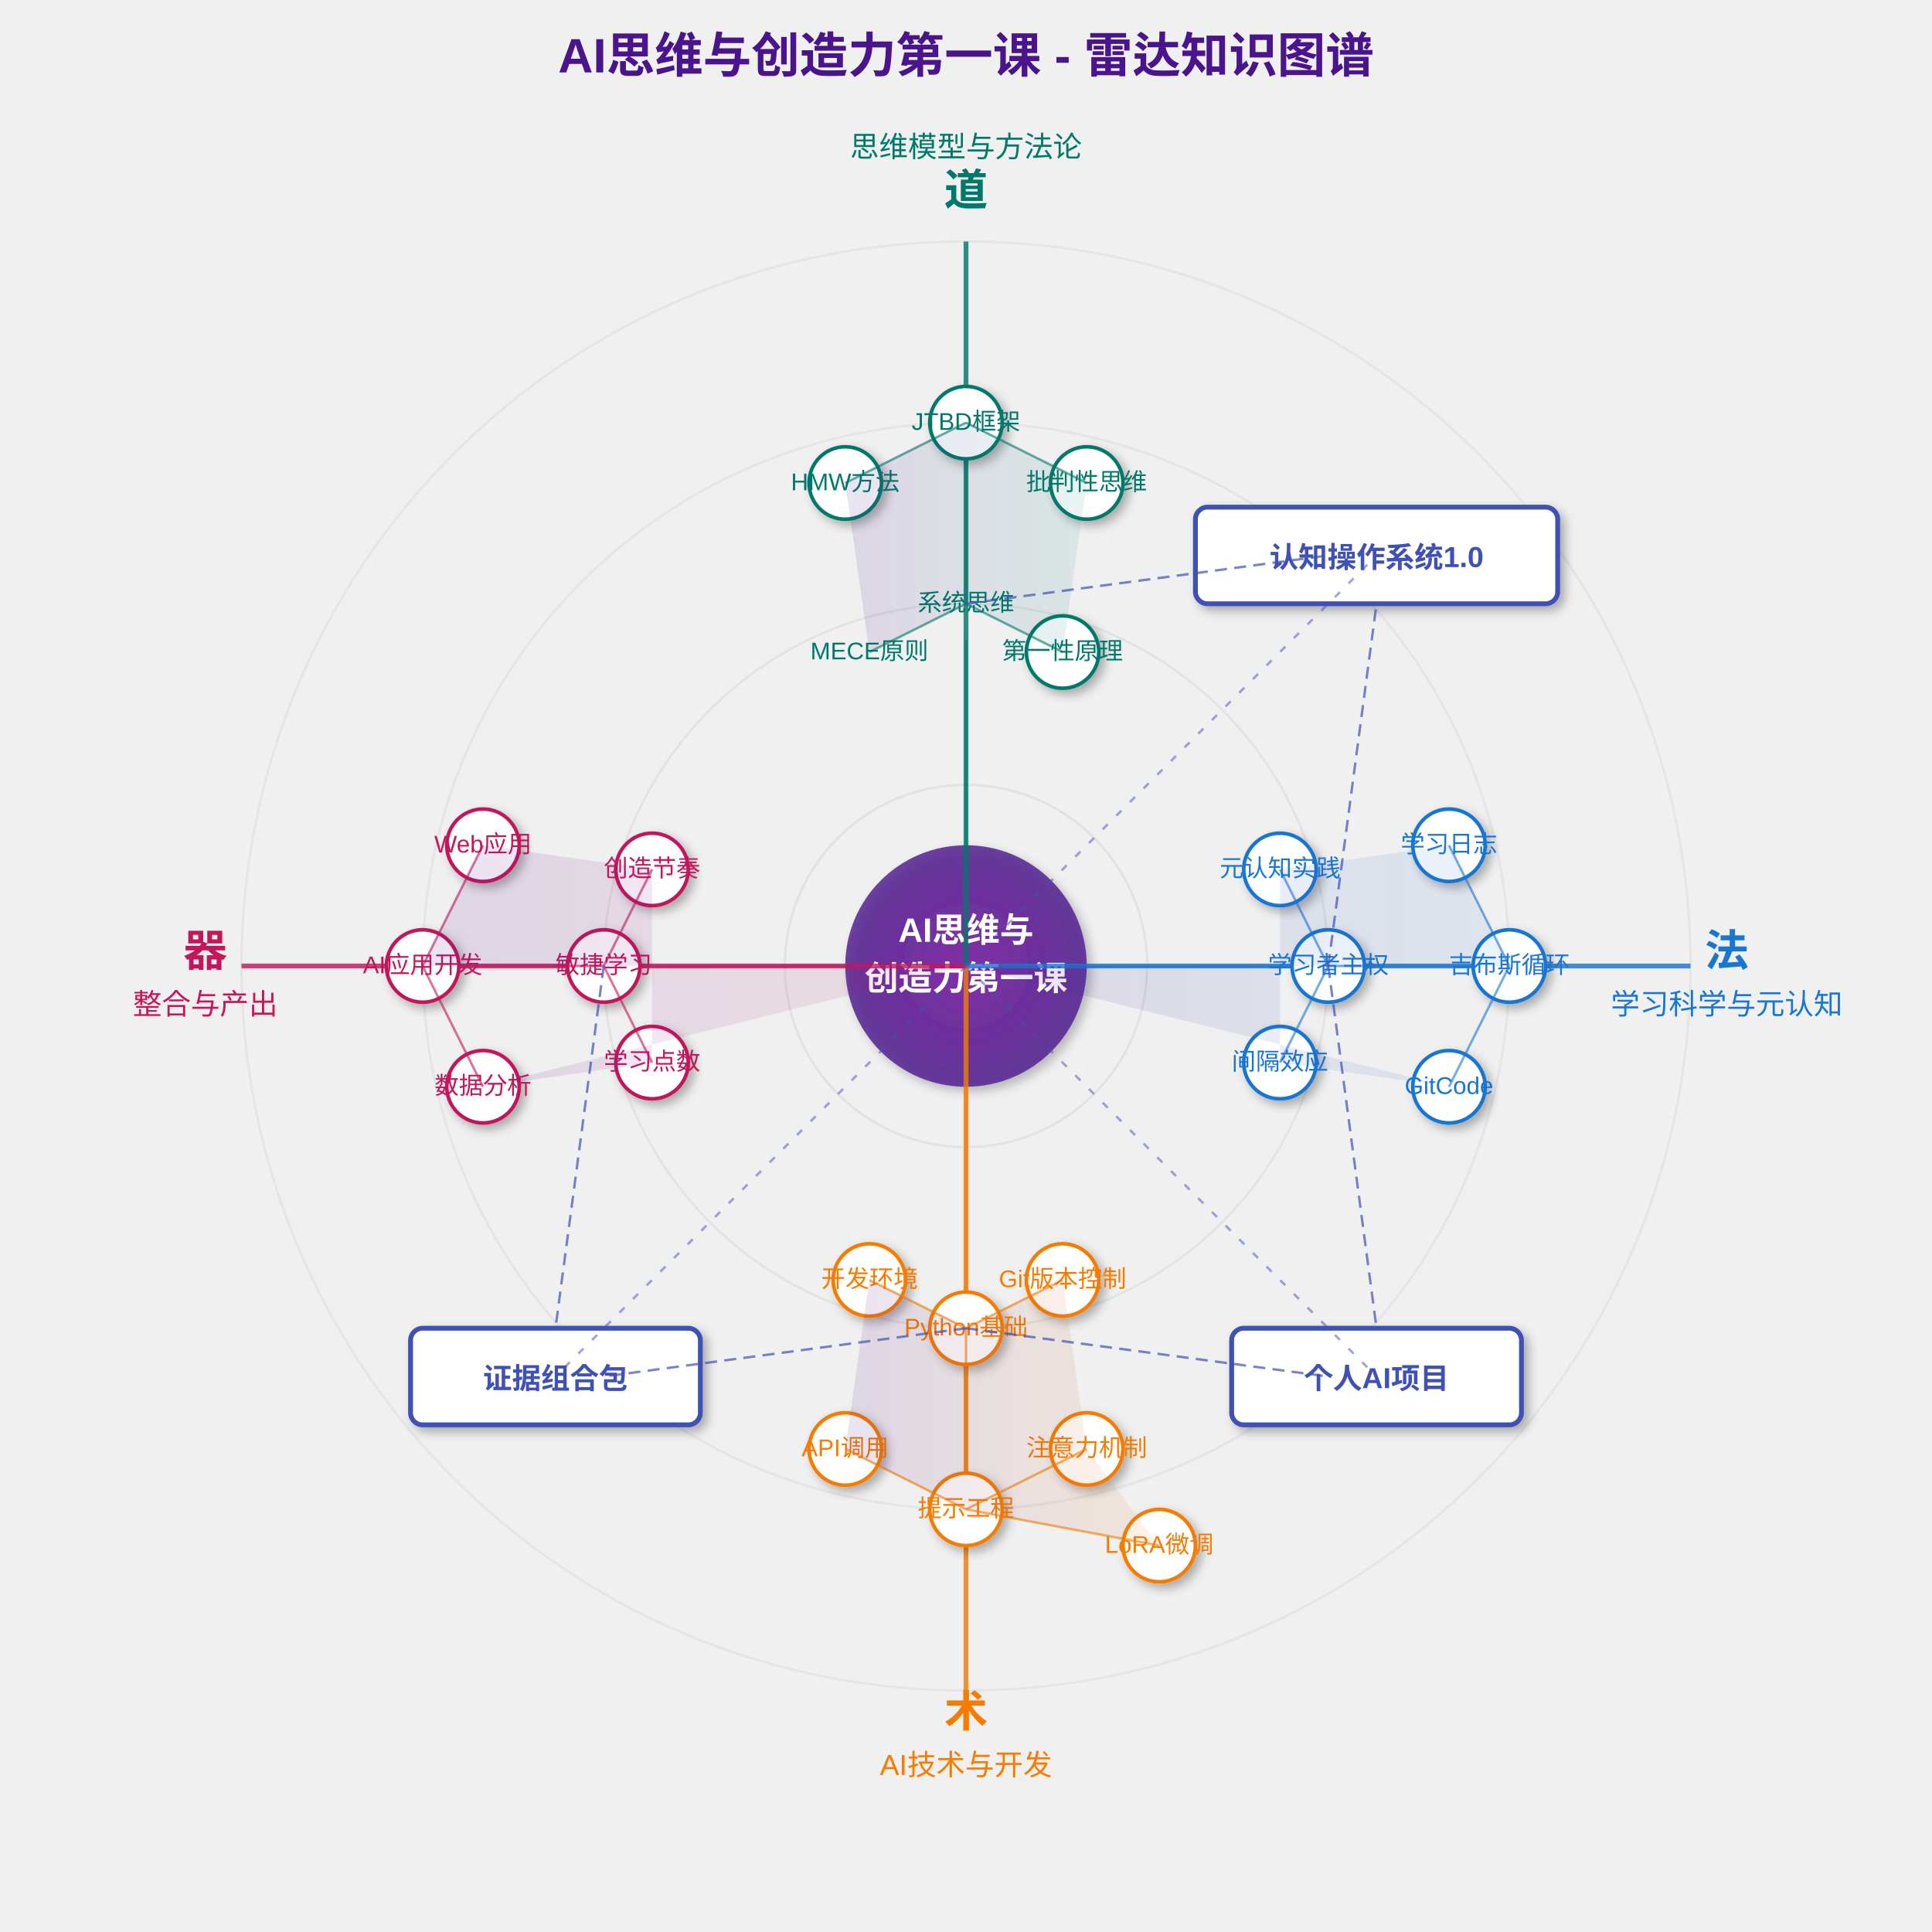
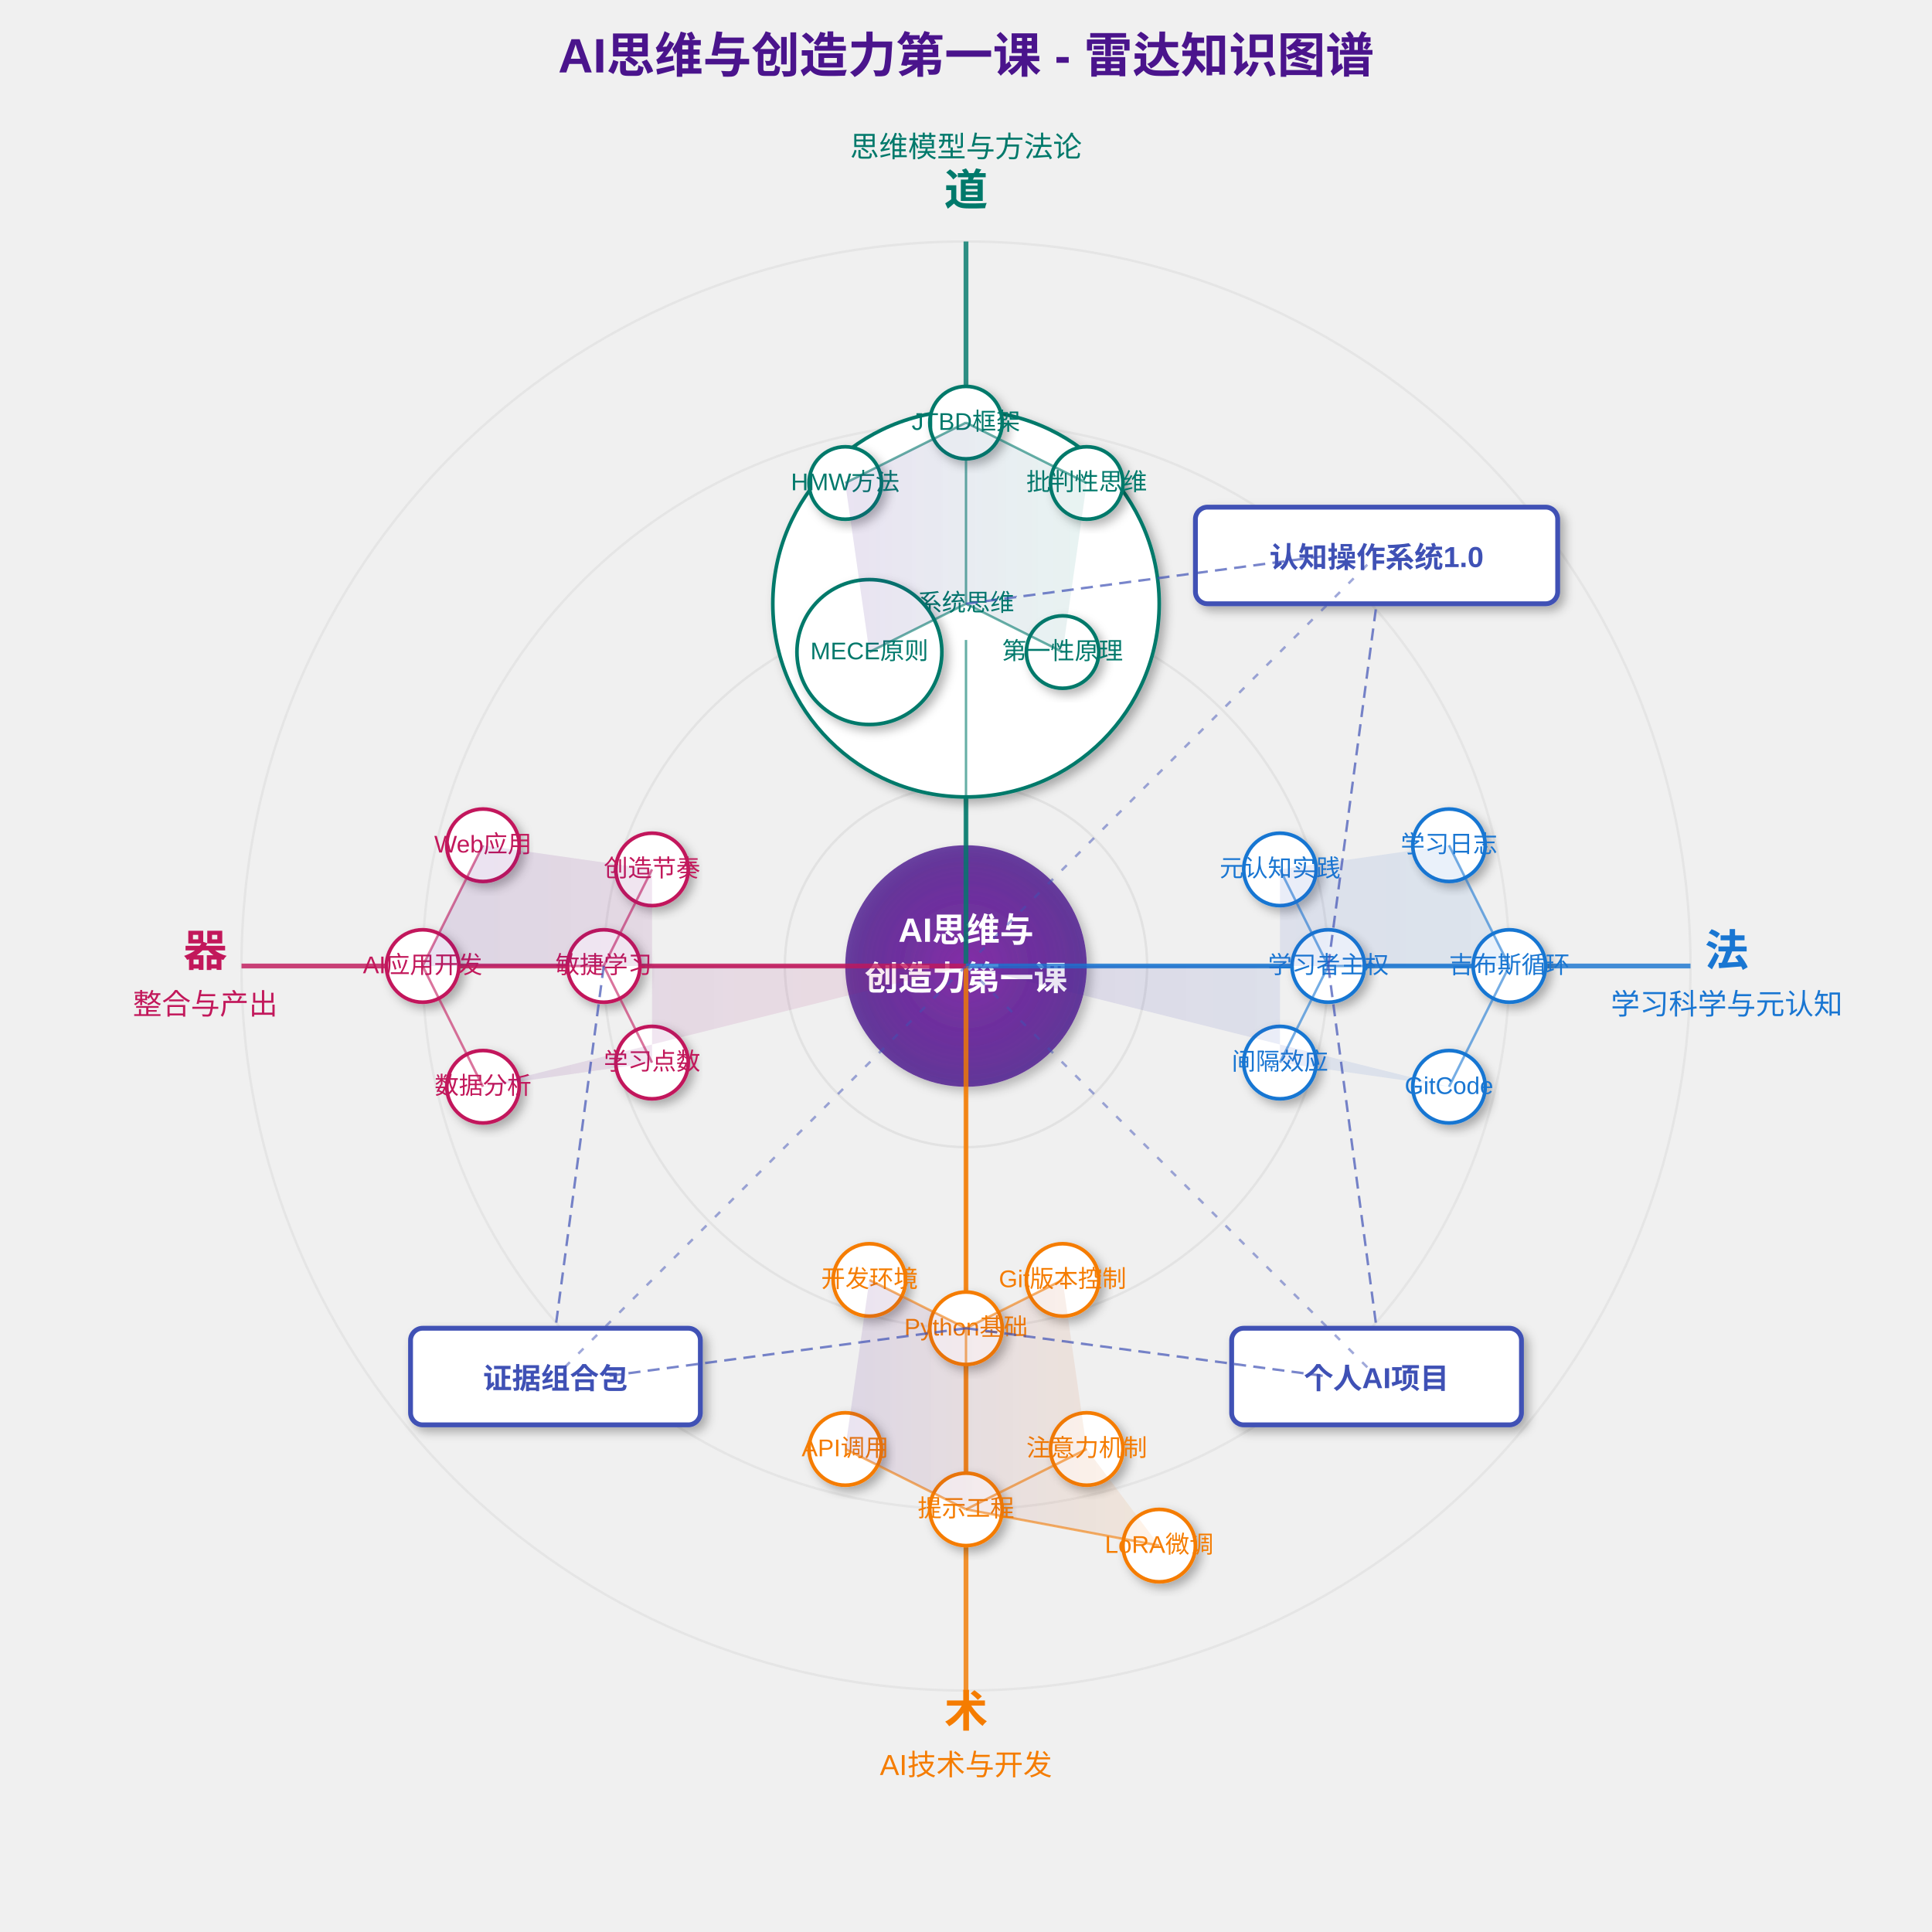
<svg xmlns="http://www.w3.org/2000/svg" width="800" height="800" viewBox="0 0 800 800">
  <defs>
    <radialGradient id="center-glow" cx="0.5" cy="0.5" r="0.5">
      <stop offset="0%" stop-color="#7b1fa2" stop-opacity="0.9" />
      <stop offset="100%" stop-color="#4a148c" stop-opacity="0.8" />
    </radialGradient>
    <linearGradient id="dao-gradient" x1="0%" y1="0%" x2="100%" y2="0%">
      <stop offset="0%" stop-color="#4a148c" stop-opacity="0.8" />
      <stop offset="100%" stop-color="#00796b" stop-opacity="0.6" />
    </linearGradient>
    <linearGradient id="fa-gradient" x1="0%" y1="0%" x2="100%" y2="0%">
      <stop offset="0%" stop-color="#4a148c" stop-opacity="0.8" />
      <stop offset="100%" stop-color="#1976d2" stop-opacity="0.6" />
    </linearGradient>
    <linearGradient id="shu-gradient" x1="0%" y1="0%" x2="100%" y2="0%">
      <stop offset="0%" stop-color="#4a148c" stop-opacity="0.8" />
      <stop offset="100%" stop-color="#f57c00" stop-opacity="0.6" />
    </linearGradient>
    <linearGradient id="qi-gradient" x1="0%" y1="0%" x2="100%" y2="0%">
      <stop offset="0%" stop-color="#4a148c" stop-opacity="0.8" />
      <stop offset="100%" stop-color="#c2185b" stop-opacity="0.6" />
    </linearGradient>
    <filter id="shadow" x="-20%" y="-20%" width="140%" height="140%">
      <feDropShadow dx="2" dy="2" stdDeviation="2" flood-opacity="0.3" />
    </filter>
    <linearGradient id="output-gradient" x1="0%" y1="0%" x2="100%" y2="100%">
      <stop offset="0%" stop-color="#3f51b5" stop-opacity="0.8" />
      <stop offset="100%" stop-color="#5c6bc0" stop-opacity="0.6" />
    </linearGradient>
  </defs>
  <g transform="translate(400, 400)">
    <circle cx="0" cy="0" r="300" fill="none" stroke="#e0e0e0" stroke-width="1" opacity="0.7" />
    <circle cx="0" cy="0" r="225" fill="none" stroke="#e0e0e0" stroke-width="1" opacity="0.7" />
    <circle cx="0" cy="0" r="150" fill="none" stroke="#e0e0e0" stroke-width="1" opacity="0.8" />
    <circle cx="0" cy="0" r="75" fill="none" stroke="#e0e0e0" stroke-width="1" opacity="0.9" />
    <line x1="0" y1="-300" x2="0" y2="300" stroke="#e0e0e0" stroke-width="1.5" opacity="0.9" />
    <line x1="-300" y1="0" x2="300" y2="0" stroke="#e0e0e0" stroke-width="1.5" opacity="0.9" />
    <circle cx="0" cy="0" r="50" fill="url(#center-glow)" filter="url(#shadow)" />
    <text x="0" y="-10" font-family="Arial, 'Hiragino Sans GB', 'Microsoft YaHei', sans-serif" font-size="14" fill="white" text-anchor="middle" font-weight="bold">AI思维与</text>
    <text x="0" y="10" font-family="Arial, 'Hiragino Sans GB', 'Microsoft YaHei', sans-serif" font-size="14" fill="white" text-anchor="middle" font-weight="bold">创造力第一课</text>
    <line x1="0" y1="0" x2="0" y2="-300" stroke="#00796b" stroke-width="2" opacity="0.8" />
    <text x="0" y="-315" font-family="Arial, 'Hiragino Sans GB', 'Microsoft YaHei', sans-serif" font-size="18" fill="#00796b" text-anchor="middle" font-weight="bold">道</text>
    <text x="0" y="-335" font-family="Arial, 'Hiragino Sans GB', 'Microsoft YaHei', sans-serif" font-size="12" fill="#00796b" text-anchor="middle">思维模型与方法论</text>
+     <circle cx="0" cy="-150" r="80" fill="white" stroke="#00796b" stroke-width="1.5" filter="url(#shadow)" />
    <text x="0" y="-147" font-family="Arial, 'Hiragino Sans GB', 'Microsoft YaHei', sans-serif" font-size="10" fill="#00796b" text-anchor="middle">系统思维</text>
+     <circle cx="-40" cy="-130" r="30" fill="white" stroke="#00796b" stroke-width="1.5" filter="url(#shadow)" />
    <text x="-40" y="-127" font-family="Arial, 'Hiragino Sans GB', 'Microsoft YaHei', sans-serif" font-size="10" fill="#00796b" text-anchor="middle">MECE原则</text>
    <circle cx="40" cy="-130" r="15" fill="white" stroke="#00796b" stroke-width="1.5" filter="url(#shadow)" />
    <text x="40" y="-127" font-family="Arial, 'Hiragino Sans GB', 'Microsoft YaHei', sans-serif" font-size="10" fill="#00796b" text-anchor="middle">第一性原理</text>
    <circle cx="0" cy="-225" r="15" fill="white" stroke="#00796b" stroke-width="1.5" filter="url(#shadow)" />
    <text x="0" y="-222" font-family="Arial, 'Hiragino Sans GB', 'Microsoft YaHei', sans-serif" font-size="10" fill="#00796b" text-anchor="middle">JTBD框架</text>
    <circle cx="-50" cy="-200" r="15" fill="white" stroke="#00796b" stroke-width="1.5" filter="url(#shadow)" />
    <text x="-50" y="-197" font-family="Arial, 'Hiragino Sans GB', 'Microsoft YaHei', sans-serif" font-size="10" fill="#00796b" text-anchor="middle">HMW方法</text>
    <circle cx="50" cy="-200" r="15" fill="white" stroke="#00796b" stroke-width="1.5" filter="url(#shadow)" />
    <text x="50" y="-197" font-family="Arial, 'Hiragino Sans GB', 'Microsoft YaHei', sans-serif" font-size="10" fill="#00796b" text-anchor="middle">批判性思维</text>
    <line x1="0" y1="-50" x2="0" y2="-135" stroke="#00796b" stroke-width="1" opacity="0.6" />
    <line x1="0" y1="-150" x2="0" y2="-210" stroke="#00796b" stroke-width="1" opacity="0.6" />
    <line x1="0" y1="-150" x2="-40" y2="-130" stroke="#00796b" stroke-width="1" opacity="0.6" />
    <line x1="0" y1="-150" x2="40" y2="-130" stroke="#00796b" stroke-width="1" opacity="0.6" />
    <line x1="0" y1="-225" x2="-50" y2="-200" stroke="#00796b" stroke-width="1" opacity="0.6" />
    <line x1="0" y1="-225" x2="50" y2="-200" stroke="#00796b" stroke-width="1" opacity="0.6" />
    <path d="M 0 0 L 0 -225 L -50 -200 L -40 -130 L 0 -150 L 40 -130 L 50 -200 L 0 -225 Z" fill="url(#dao-gradient)" fill-opacity="0.15" />
    <line x1="0" y1="0" x2="300" y2="0" stroke="#1976d2" stroke-width="2" opacity="0.8" />
    <text x="315" y="0" font-family="Arial, 'Hiragino Sans GB', 'Microsoft YaHei', sans-serif" font-size="18" fill="#1976d2" text-anchor="middle" font-weight="bold">法</text>
    <text x="315" y="20" font-family="Arial, 'Hiragino Sans GB', 'Microsoft YaHei', sans-serif" font-size="12" fill="#1976d2" text-anchor="middle">学习科学与元认知</text>
    <circle cx="150" cy="0" r="15" fill="white" stroke="#1976d2" stroke-width="1.5" filter="url(#shadow)" />
    <text x="150" y="3" font-family="Arial, 'Hiragino Sans GB', 'Microsoft YaHei', sans-serif" font-size="10" fill="#1976d2" text-anchor="middle">学习者主权</text>
    <circle cx="130" cy="-40" r="15" fill="white" stroke="#1976d2" stroke-width="1.5" filter="url(#shadow)" />
    <text x="130" y="-37" font-family="Arial, 'Hiragino Sans GB', 'Microsoft YaHei', sans-serif" font-size="10" fill="#1976d2" text-anchor="middle">元认知实践</text>
    <circle cx="130" cy="40" r="15" fill="white" stroke="#1976d2" stroke-width="1.5" filter="url(#shadow)" />
    <text x="130" y="43" font-family="Arial, 'Hiragino Sans GB', 'Microsoft YaHei', sans-serif" font-size="10" fill="#1976d2" text-anchor="middle">间隔效应</text>
    <circle cx="225" cy="0" r="15" fill="white" stroke="#1976d2" stroke-width="1.5" filter="url(#shadow)" />
    <text x="225" y="3" font-family="Arial, 'Hiragino Sans GB', 'Microsoft YaHei', sans-serif" font-size="10" fill="#1976d2" text-anchor="middle">吉布斯循环</text>
    <circle cx="200" cy="-50" r="15" fill="white" stroke="#1976d2" stroke-width="1.5" filter="url(#shadow)" />
    <text x="200" y="-47" font-family="Arial, 'Hiragino Sans GB', 'Microsoft YaHei', sans-serif" font-size="10" fill="#1976d2" text-anchor="middle">学习日志</text>
    <circle cx="200" cy="50" r="15" fill="white" stroke="#1976d2" stroke-width="1.5" filter="url(#shadow)" />
    <text x="200" y="53" font-family="Arial, 'Hiragino Sans GB', 'Microsoft YaHei', sans-serif" font-size="10" fill="#1976d2" text-anchor="middle">GitCode</text>
    <line x1="50" y1="0" x2="135" y2="0" stroke="#1976d2" stroke-width="1" opacity="0.6" />
    <line x1="150" y1="0" x2="210" y2="0" stroke="#1976d2" stroke-width="1" opacity="0.6" />
    <line x1="150" y1="0" x2="130" y2="-40" stroke="#1976d2" stroke-width="1" opacity="0.6" />
    <line x1="150" y1="0" x2="130" y2="40" stroke="#1976d2" stroke-width="1" opacity="0.6" />
    <line x1="225" y1="0" x2="200" y2="-50" stroke="#1976d2" stroke-width="1" opacity="0.6" />
    <line x1="225" y1="0" x2="200" y2="50" stroke="#1976d2" stroke-width="1" opacity="0.6" />
    <path d="M 0 0 L 150 0 L 225 0 L 200 -50 L 130 -40 L 130 40 L 200 50 Z" fill="url(#fa-gradient)" fill-opacity="0.15" />
    <line x1="0" y1="0" x2="0" y2="300" stroke="#f57c00" stroke-width="2" opacity="0.8" />
    <text x="0" y="315" font-family="Arial, 'Hiragino Sans GB', 'Microsoft YaHei', sans-serif" font-size="18" fill="#f57c00" text-anchor="middle" font-weight="bold">术</text>
    <text x="0" y="335" font-family="Arial, 'Hiragino Sans GB', 'Microsoft YaHei', sans-serif" font-size="12" fill="#f57c00" text-anchor="middle">AI技术与开发</text>
    <circle cx="0" cy="150" r="15" fill="white" stroke="#f57c00" stroke-width="1.5" filter="url(#shadow)" />
    <text x="0" y="153" font-family="Arial, 'Hiragino Sans GB', 'Microsoft YaHei', sans-serif" font-size="10" fill="#f57c00" text-anchor="middle">Python基础</text>
    <circle cx="-40" cy="130" r="15" fill="white" stroke="#f57c00" stroke-width="1.5" filter="url(#shadow)" />
    <text x="-40" y="133" font-family="Arial, 'Hiragino Sans GB', 'Microsoft YaHei', sans-serif" font-size="10" fill="#f57c00" text-anchor="middle">开发环境</text>
    <circle cx="40" cy="130" r="15" fill="white" stroke="#f57c00" stroke-width="1.5" filter="url(#shadow)" />
    <text x="40" y="133" font-family="Arial, 'Hiragino Sans GB', 'Microsoft YaHei', sans-serif" font-size="10" fill="#f57c00" text-anchor="middle">Git版本控制</text>
    <circle cx="0" cy="225" r="15" fill="white" stroke="#f57c00" stroke-width="1.5" filter="url(#shadow)" />
    <text x="0" y="228" font-family="Arial, 'Hiragino Sans GB', 'Microsoft YaHei', sans-serif" font-size="10" fill="#f57c00" text-anchor="middle">提示工程</text>
    <circle cx="-50" cy="200" r="15" fill="white" stroke="#f57c00" stroke-width="1.5" filter="url(#shadow)" />
    <text x="-50" y="203" font-family="Arial, 'Hiragino Sans GB', 'Microsoft YaHei', sans-serif" font-size="10" fill="#f57c00" text-anchor="middle">API调用</text>
    <circle cx="50" cy="200" r="15" fill="white" stroke="#f57c00" stroke-width="1.5" filter="url(#shadow)" />
    <text x="50" y="203" font-family="Arial, 'Hiragino Sans GB', 'Microsoft YaHei', sans-serif" font-size="10" fill="#f57c00" text-anchor="middle">注意力机制</text>
    <circle cx="80" cy="240" r="15" fill="white" stroke="#f57c00" stroke-width="1.5" filter="url(#shadow)" />
    <text x="80" y="243" font-family="Arial, 'Hiragino Sans GB', 'Microsoft YaHei', sans-serif" font-size="10" fill="#f57c00" text-anchor="middle">LoRA微调</text>
    <line x1="0" y1="50" x2="0" y2="135" stroke="#f57c00" stroke-width="1" opacity="0.6" />
    <line x1="0" y1="150" x2="0" y2="210" stroke="#f57c00" stroke-width="1" opacity="0.6" />
    <line x1="0" y1="150" x2="-40" y2="130" stroke="#f57c00" stroke-width="1" opacity="0.6" />
    <line x1="0" y1="150" x2="40" y2="130" stroke="#f57c00" stroke-width="1" opacity="0.6" />
    <line x1="0" y1="225" x2="-50" y2="200" stroke="#f57c00" stroke-width="1" opacity="0.6" />
    <line x1="0" y1="225" x2="50" y2="200" stroke="#f57c00" stroke-width="1" opacity="0.6" />
    <line x1="0" y1="225" x2="80" y2="240" stroke="#f57c00" stroke-width="1" opacity="0.6" />
    <path d="M 0 0 L 0 150 L -40 130 L -50 200 L 0 225 L 80 240 L 50 200 L 40 130 L 0 150 Z" fill="url(#shu-gradient)" fill-opacity="0.15" />
    <line x1="0" y1="0" x2="-300" y2="0" stroke="#c2185b" stroke-width="2" opacity="0.8" />
    <text x="-315" y="0" font-family="Arial, 'Hiragino Sans GB', 'Microsoft YaHei', sans-serif" font-size="18" fill="#c2185b" text-anchor="middle" font-weight="bold">器</text>
    <text x="-315" y="20" font-family="Arial, 'Hiragino Sans GB', 'Microsoft YaHei', sans-serif" font-size="12" fill="#c2185b" text-anchor="middle">整合与产出</text>
    <circle cx="-150" cy="0" r="15" fill="white" stroke="#c2185b" stroke-width="1.5" filter="url(#shadow)" />
    <text x="-150" y="3" font-family="Arial, 'Hiragino Sans GB', 'Microsoft YaHei', sans-serif" font-size="10" fill="#c2185b" text-anchor="middle">敏捷学习</text>
    <circle cx="-130" cy="-40" r="15" fill="white" stroke="#c2185b" stroke-width="1.5" filter="url(#shadow)" />
    <text x="-130" y="-37" font-family="Arial, 'Hiragino Sans GB', 'Microsoft YaHei', sans-serif" font-size="10" fill="#c2185b" text-anchor="middle">创造节奏</text>
    <circle cx="-130" cy="40" r="15" fill="white" stroke="#c2185b" stroke-width="1.5" filter="url(#shadow)" />
    <text x="-130" y="43" font-family="Arial, 'Hiragino Sans GB', 'Microsoft YaHei', sans-serif" font-size="10" fill="#c2185b" text-anchor="middle">学习点数</text>
    <circle cx="-225" cy="0" r="15" fill="white" stroke="#c2185b" stroke-width="1.5" filter="url(#shadow)" />
    <text x="-225" y="3" font-family="Arial, 'Hiragino Sans GB', 'Microsoft YaHei', sans-serif" font-size="10" fill="#c2185b" text-anchor="middle">AI应用开发</text>
    <circle cx="-200" cy="-50" r="15" fill="white" stroke="#c2185b" stroke-width="1.5" filter="url(#shadow)" />
    <text x="-200" y="-47" font-family="Arial, 'Hiragino Sans GB', 'Microsoft YaHei', sans-serif" font-size="10" fill="#c2185b" text-anchor="middle">Web应用</text>
    <circle cx="-200" cy="50" r="15" fill="white" stroke="#c2185b" stroke-width="1.5" filter="url(#shadow)" />
    <text x="-200" y="53" font-family="Arial, 'Hiragino Sans GB', 'Microsoft YaHei', sans-serif" font-size="10" fill="#c2185b" text-anchor="middle">数据分析</text>
    <line x1="-50" y1="0" x2="-135" y2="0" stroke="#c2185b" stroke-width="1" opacity="0.6" />
    <line x1="-150" y1="0" x2="-210" y2="0" stroke="#c2185b" stroke-width="1" opacity="0.6" />
    <line x1="-150" y1="0" x2="-130" y2="-40" stroke="#c2185b" stroke-width="1" opacity="0.6" />
    <line x1="-150" y1="0" x2="-130" y2="40" stroke="#c2185b" stroke-width="1" opacity="0.6" />
    <line x1="-225" y1="0" x2="-200" y2="-50" stroke="#c2185b" stroke-width="1" opacity="0.6" />
    <line x1="-225" y1="0" x2="-200" y2="50" stroke="#c2185b" stroke-width="1" opacity="0.6" />
    <path d="M 0 0 L -150 0 L -225 0 L -200 -50 L -130 -40 L -130 40 L -200 50 Z" fill="url(#qi-gradient)" fill-opacity="0.15" />
    <g transform="translate(170, 170)">
      <rect x="-60" y="-20" width="120" height="40" rx="5" ry="5" fill="white" stroke="#3f51b5" stroke-width="2" filter="url(#shadow)" />
      <text x="0" y="5" font-family="Arial, 'Hiragino Sans GB', 'Microsoft YaHei', sans-serif" font-size="12" fill="#3f51b5" text-anchor="middle" font-weight="bold">个人AI项目</text>
    </g>
    <g transform="translate(-170, 170)">
      <rect x="-60" y="-20" width="120" height="40" rx="5" ry="5" fill="white" stroke="#3f51b5" stroke-width="2" filter="url(#shadow)" />
      <text x="0" y="5" font-family="Arial, 'Hiragino Sans GB', 'Microsoft YaHei', sans-serif" font-size="12" fill="#3f51b5" text-anchor="middle" font-weight="bold">证据组合包</text>
    </g>
    <g transform="translate(170, -170)">
      <rect x="-75" y="-20" width="150" height="40" rx="5" ry="5" fill="white" stroke="#3f51b5" stroke-width="2" filter="url(#shadow)" />
      <text x="0" y="5" font-family="Arial, 'Hiragino Sans GB', 'Microsoft YaHei', sans-serif" font-size="12" fill="#3f51b5" text-anchor="middle" font-weight="bold">认知操作系统1.0</text>
    </g>
    <line x1="150" y1="0" x2="170" y2="150" stroke="#3f51b5" stroke-width="1" stroke-dasharray="5,3" opacity="0.7" />
    <line x1="0" y1="150" x2="150" y2="170" stroke="#3f51b5" stroke-width="1" stroke-dasharray="5,3" opacity="0.7" />
    <line x1="-150" y1="0" x2="-170" y2="150" stroke="#3f51b5" stroke-width="1" stroke-dasharray="5,3" opacity="0.7" />
    <line x1="0" y1="150" x2="-150" y2="170" stroke="#3f51b5" stroke-width="1" stroke-dasharray="5,3" opacity="0.7" />
    <line x1="150" y1="0" x2="170" y2="-150" stroke="#3f51b5" stroke-width="1" stroke-dasharray="5,3" opacity="0.7" />
    <line x1="0" y1="-150" x2="150" y2="-170" stroke="#3f51b5" stroke-width="1" stroke-dasharray="5,3" opacity="0.7" />
    <line x1="0" y1="0" x2="170" y2="170" stroke="#3f51b5" stroke-width="1" stroke-dasharray="3,5" opacity="0.5" />
    <line x1="0" y1="0" x2="-170" y2="170" stroke="#3f51b5" stroke-width="1" stroke-dasharray="3,5" opacity="0.5" />
    <line x1="0" y1="0" x2="170" y2="-170" stroke="#3f51b5" stroke-width="1" stroke-dasharray="3,5" opacity="0.5" />
  </g>
  <text x="400" y="30" font-family="Arial, 'Hiragino Sans GB', 'Microsoft YaHei', sans-serif" font-size="20" fill="#4a148c" text-anchor="middle" font-weight="bold">AI思维与创造力第一课 - 雷达知识图谱</text>
</svg>
